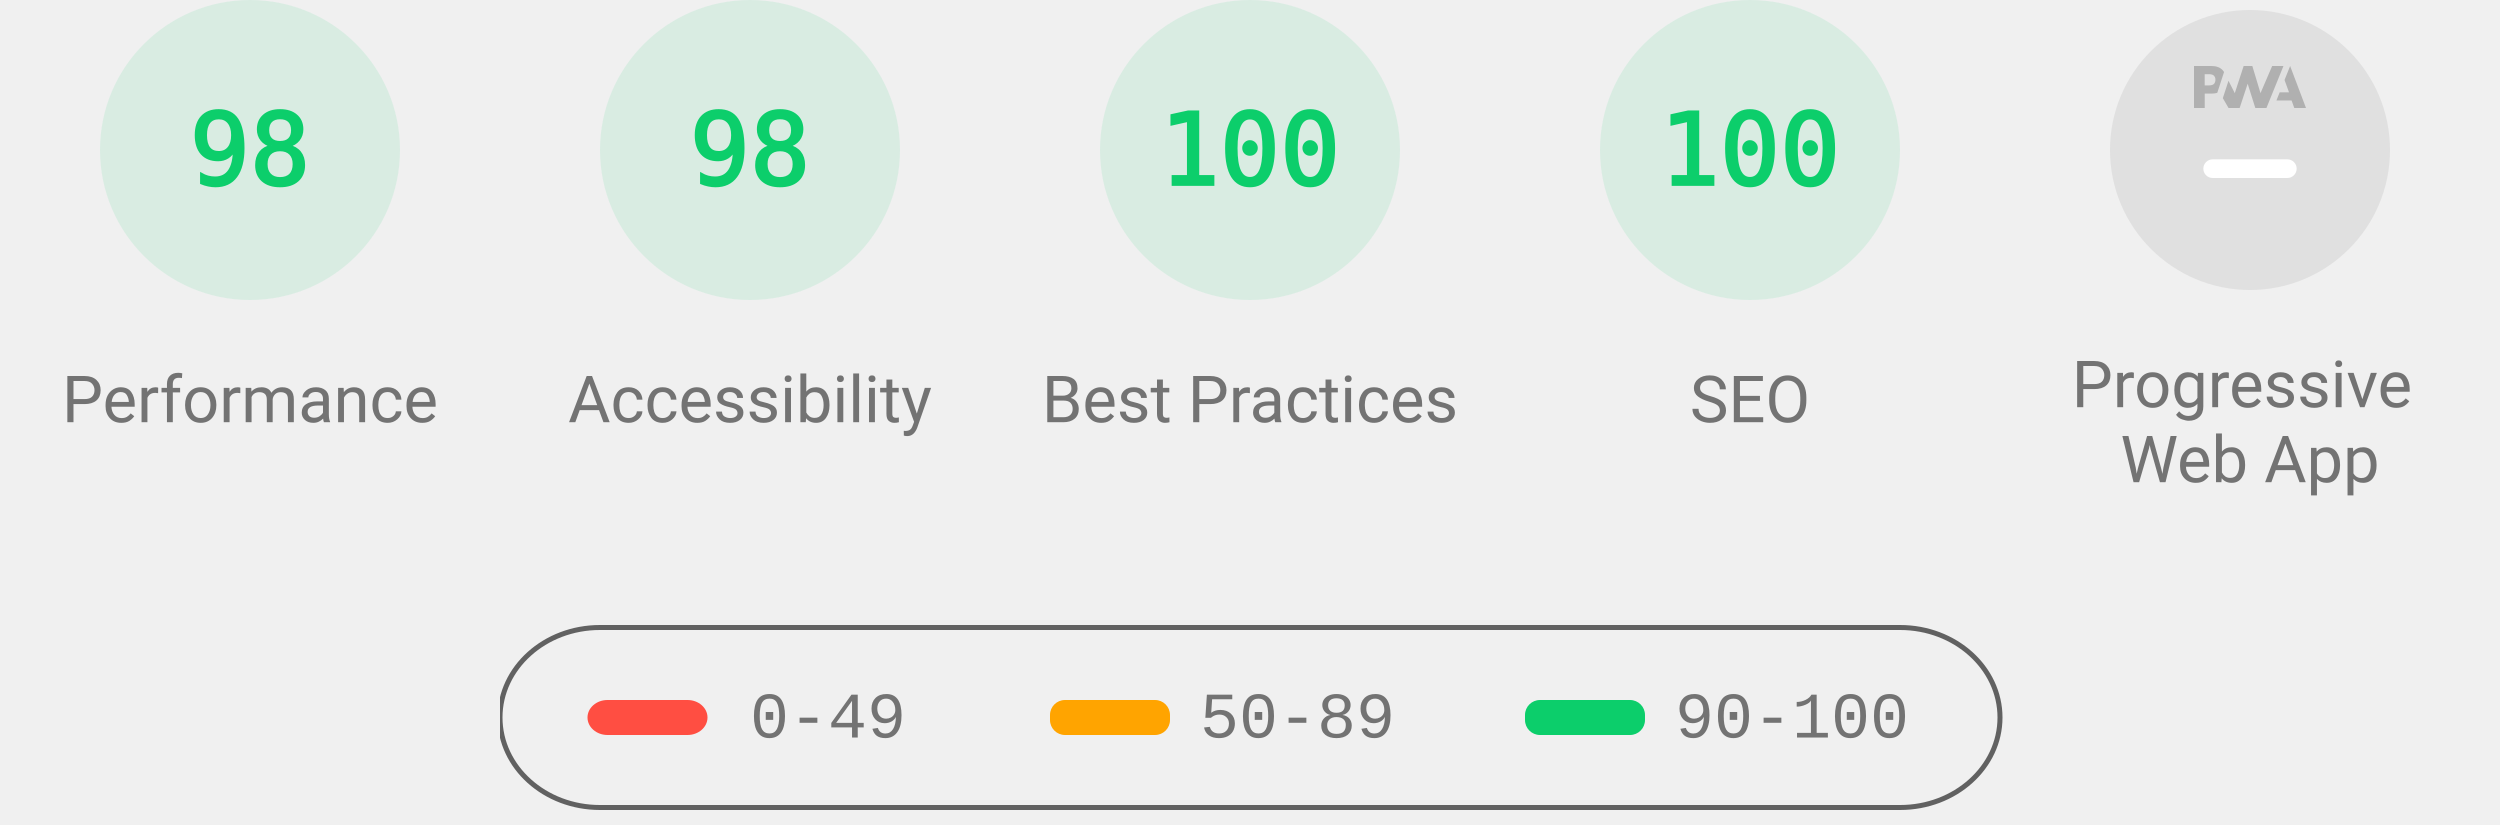
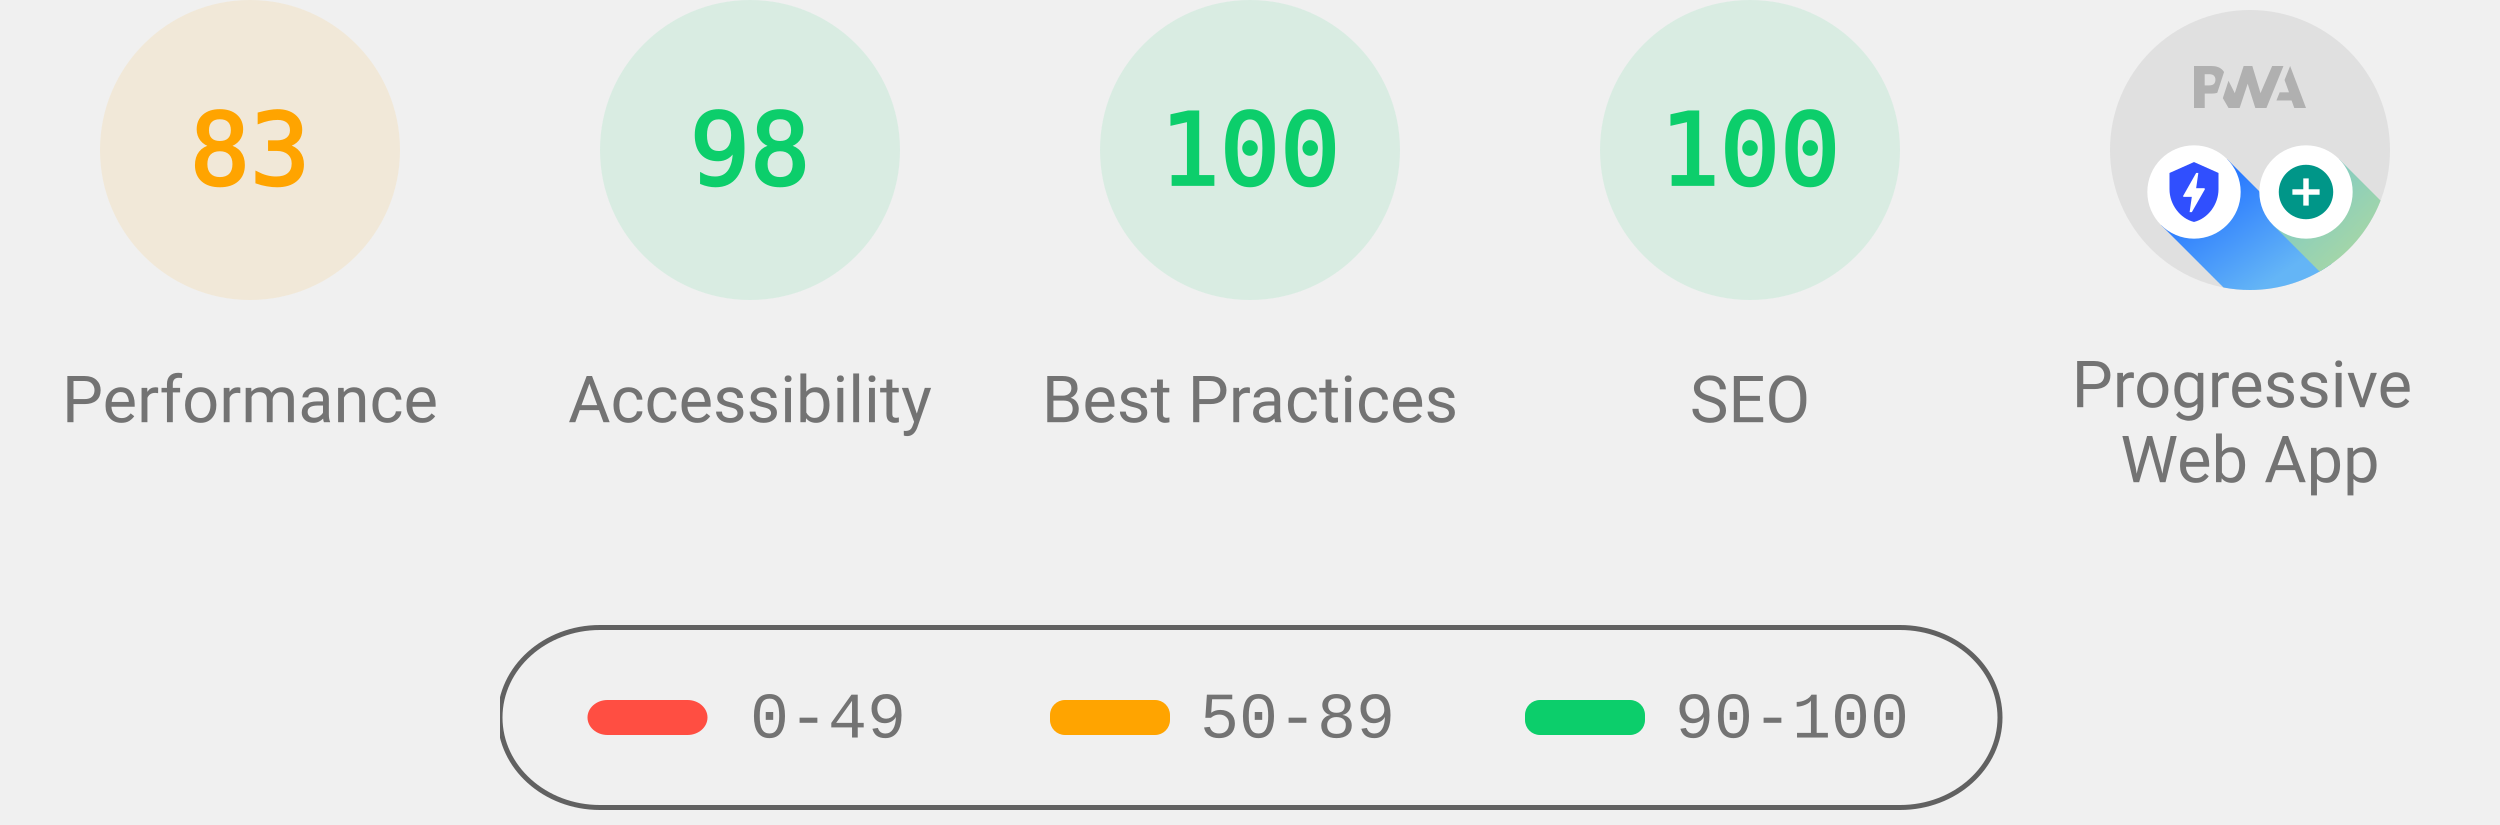
<svg xmlns="http://www.w3.org/2000/svg" class="theme--agnostic" fill="none" width="1000" height="330">
  <style>
			.gauge-base {
				opacity: 0.1
			}

			.gauge-arc {
				fill: none;
				animation-delay: 250ms;
				stroke-linecap: round;
				transform: rotate(-90deg);
				transform-origin: 100px 60px;
				animation: load-gauge 1s ease forwards
			}

			.guage-text {
				font-size: 40px;
				font-family: monospace;
				text-align: center
			}

			.guage-red {
				color: #ff4e42;
				fill: #ff4e42;
				stroke: #ff4e42
			}
			.guage-orange {
				color: #ffa400;
				fill: #ffa400;
				stroke: #ffa400
			}
			.guage-green {
				color: #0cce6b;
				fill: #0cce6b;
				stroke: #0cce6b
			}
			.theme--agnostic .guage-undefined {
				color: #5c5c5c;
				fill: #5c5c5c;
				stroke: #5c5c5c
			}
			.theme--light .guage-undefined {
				color: #1e1e1e;
				fill: #1e1e1e;
				stroke: #1e1e1e
			}
			.theme--dark .guage-undefined {
				color: #f5f5f5;
				fill: #f5f5f5;
				stroke: #f5f5f5
			}

			.guage-title {
				stroke: none;
				font-size: 26px;
				line-height: 26px;
				font-family: Roboto, Halvetica, Arial, sans-serif
			}
			.metric.guage-title {
				font-family: 'Courier New', Courier, monospace
			}
			.theme--agnostic .guage-title {
				color: #737373;
				fill: #737373
			}
			.theme--light .guage-title {
				color: #212121;
				fill: #212121
			}
			.theme--dark .guage-title {
				color: #f5f5f5;
				fill: #f5f5f5
			}

			@keyframes load-gauge {
				from {
					stroke-dasharray: 0 352.858
				}
			}
			.lh-gauge--pwa__disc {
				fill: #e0e0e0
			}
			.lh-gauge--pwa__logo {
				position: relative;
				fill: #b0b0b0
			}
			.lh-gauge--pwa__invisible {
				display: none
			}
			.lh-gauge--pwa__visible {
				display: inline
			}
			.guage-invisible {
				display: none
			}
			.lh-gauge--pwa__logo--primary-color {
				fill: #304ffe
			}
			.theme--agnostic .lh-gauge--pwa__logo--secondary-color {
				fill: #787878
			}
			.theme--light .lh-gauge--pwa__logo--secondary-color {
				fill: #3d3d3d
			}
			.theme--dark .lh-gauge--pwa__logo--secondary-color {
				fill: #d8b6b6
			}
			.theme--light #svg_2 {
				stroke: #00000022
			}
			.theme--agnostic #svg_2 {
				stroke: #616161
			}
			.theme--light #svg_2 {
				stroke: #00000022
			}
			.theme--dark #svg_2 {
				stroke: #f5f5f566
			}
		</style>
-   <svg class="guage-div guage-perf guage-green" viewBox="0 0 200 200" width="200" height="200" x="0" y="0">
-     <circle class="gauge-base" r="56" cx="100" cy="60" stroke-width="8" />
-     <circle class="gauge-arc guage-arc-1" r="56" cx="100" cy="60" stroke-width="8" style="stroke-dasharray: 344.821, 351.858;" />
-     <text class="guage-text" x="100px" y="60px" alignment-baseline="central" dominant-baseline="central" text-anchor="middle">98</text>
+   <svg class="guage-div guage-perf guage-orange" viewBox="0 0 200 200" width="200" height="200" x="0" y="0">
+     <circle class="gauge-base" r="56" cx="100" cy="60" stroke-width="8" />
+     <circle class="gauge-arc guage-arc-1" r="56" cx="100" cy="60" stroke-width="8" style="stroke-dasharray: 292.042, 351.858;" />
+     <text class="guage-text" x="100px" y="60px" alignment-baseline="central" dominant-baseline="central" text-anchor="middle">83</text>
    <text class="guage-title" x="100px" y="160px" alignment-baseline="central" dominant-baseline="central" text-anchor="middle">Performance</text>
  </svg>
  <svg class="guage-div guage-acc guage-green" viewBox="0 0 200 200" width="200" height="200" x="200" y="0">
    <circle class="gauge-base" r="56" cx="100" cy="60" stroke-width="8" />
    <circle class="gauge-arc guage-arc-2" r="56" cx="100" cy="60" stroke-width="8" style="stroke-dasharray: 344.821, 351.858;" />
    <text class="guage-text" x="100px" y="60px" alignment-baseline="central" dominant-baseline="central" text-anchor="middle">98</text>
    <text class="guage-title" x="100px" y="160px" alignment-baseline="central" dominant-baseline="central" text-anchor="middle">Accessibility</text>
  </svg>
  <svg class="guage-div guage-best guage-green" viewBox="0 0 200 200" width="200" height="200" x="400" y="0">
    <circle class="gauge-base" r="56" cx="100" cy="60" stroke-width="8" />
    <circle class="gauge-arc guage-arc-3" r="56" cx="100" cy="60" stroke-width="8" style="stroke-dasharray: 351.858, 351.858;" />
    <text class="guage-text" x="100px" y="60px" alignment-baseline="central" dominant-baseline="central" text-anchor="middle">100</text>
    <text class="guage-title" x="100px" y="160px" alignment-baseline="central" dominant-baseline="central" text-anchor="middle">Best Practices</text>
  </svg>
  <svg class="guage-div guage-seo guage-green" viewBox="0 0 200 200" width="200" height="200" x="600" y="0">
    <circle class="gauge-base" r="56" cx="100" cy="60" stroke-width="8" />
    <circle class="gauge-arc guage-arc-4" r="56" cx="100" cy="60" stroke-width="8" style="stroke-dasharray: 351.858, 351.858;" />
    <text class="guage-text" x="100px" y="60px" alignment-baseline="central" dominant-baseline="central" text-anchor="middle">100</text>
    <text class="guage-title" x="100px" y="160px" alignment-baseline="central" dominant-baseline="central" text-anchor="middle">SEO</text>
  </svg>
  <svg class="guage-div guage-pwa " viewBox="0 0 200 200" width="200" height="200" x="800" y="0">
    <svg viewBox="0 0 60 60" width="112" height="112" x="44" y="4">
      <defs>
        <linearGradient id="lh-gauge--pwa__check-circle__gradient-0" x1="50%" y1="0%" x2="50%" y2="100%">
          <stop stop-color="#00C852" offset="0%" />
          <stop stop-color="#009688" offset="100%" />
        </linearGradient>
        <linearGradient id="lh-gauge--pwa__installable__shadow-gradient-0" x1="76.056%" x2="24.111%" y1="82.995%" y2="24.735%">
          <stop stop-color="#A5D6A7" offset="0%" />
          <stop stop-color="#80CBC4" offset="100%" />
        </linearGradient>
        <linearGradient id="lh-gauge--pwa__fast-reliable__shadow-gradient-0" x1="76.056%" y1="82.995%" x2="25.678%" y2="26.493%">
          <stop stop-color="#64B5F6" offset="0%" />
          <stop stop-color="#2979FF" offset="100%" />
        </linearGradient>
        <g id="lh-gauge--pwa__fast-reliable-badge-0">
          <circle fill="#FFFFFF" cx="10" cy="10" r="10" />
          <path fill="#304FFE" d="M10 3.58l5.25 2.34v3.5c0 3.23-2.24 6.26-5.25 7-3.01-.74-5.25-3.77-5.25-7v-3.5L10 3.58zm-.47 10.74l2.76-4.83.03-.07c.04-.08 0-.24-.22-.24h-1.64l.47-3.26h-.47l-2.7 4.77c-.02.01.05-.1-.04.05-.09.16-.1.31.18.31h1.63l-.47 3.27h.47z" />
        </g>
        <g id="lh-gauge--pwa__installable-badge-0">
          <circle fill="#FFFFFF" cx="10" cy="10" r="10" />
          <path fill="#009688" d="M10 4.167A5.835 5.835 0 0 0 4.167 10 5.835 5.835 0 0 0 10 15.833 5.835 5.835 0 0 0 15.833 10 5.835 5.835 0 0 0 10 4.167zm2.917 6.416h-2.334v2.334H9.417v-2.334H7.083V9.417h2.334V7.083h1.166v2.334h2.334v1.166z" />
        </g>
      </defs>
      <g stroke="none" fill-rule="nonzero">
        <circle class="lh-gauge--pwa__disc" cx="30" cy="30" r="30" />
        <g class="lh-gauge--pwa__logo">
          <path d="M35.66 19.39l.7-1.75h2L37.4 15 38.6 12l3.4 9h-2.51l-.58-1.61z" />
          <path d="M33.52 21l3.65-9h-2.42l-2.5 5.82L30.5 12h-1.86l-1.9 5.82-1.35-2.65-1.21 3.72L25.4 21h2.38l1.72-5.2 1.64 5.2z" />
          <path fill-rule="nonzero" d="M20.3 17.91h1.48c.45 0 .85-.05 1.2-.15l.39-1.18 1.07-3.3a2.64 2.64 0 0 0-.28-.37c-.55-.6-1.36-.91-2.42-.91H18v9h2.3V17.9zm1.96-3.84c.22.22.33.5.33.87 0 .36-.1.65-.29.87-.2.23-.59.35-1.15.35h-.86v-2.41h.87c.52 0 .89.1 1.1.32z" />
        </g>
-         <rect class="lh-gauge--pwa__component lh-gauge--pwa__na-line lh-gauge--pwa__visible" fill="#FFFFFF" x="20" y="32" width="20" height="4" rx="2" />
+         <rect class="lh-gauge--pwa__component lh-gauge--pwa__na-line lh-gauge--pwa__invisible" fill="#FFFFFF" x="20" y="32" width="20" height="4" rx="2" />
        <g class="lh-gauge--pwa__component lh-gauge--pwa__fast-reliable-badge lh-gauge--pwa__invisible" transform="translate(20, 29)">
          <path fill="url(#lh-gauge--pwa__fast-reliable__shadow-gradient-0)" d="M33.63 19.49A30 30 0 0 1 16.2 30.36L3 17.14 17.14 3l16.49 16.49z" />
          <use href="#lh-gauge--pwa__fast-reliable-badge-0" />
        </g>
        <g class="lh-gauge--pwa__component lh-gauge--pwa__installable-badge lh-gauge--pwa__invisible" transform="translate(20, 29)">
          <path fill="url(#lh-gauge--pwa__installable__shadow-gradient-0)" d="M33.629 19.487c-4.272 5.453-10.391 9.39-17.415 10.869L3 17.142 17.142 3 33.63 19.487z" />
          <use href="#lh-gauge--pwa__installable-badge-0" />
        </g>
-         <g class="lh-gauge--pwa__component lh-gauge--pwa__fast-reliable-installable-badges lh-gauge--pwa__invisible">
+         <g class="lh-gauge--pwa__component lh-gauge--pwa__fast-reliable-installable-badges lh-gauge--pwa__visible">
          <g transform="translate(8, 29)">
            <path fill="url(#lh-gauge--pwa__fast-reliable__shadow-gradient-0)" d="M16.321 30.463L3 17.143 17.142 3l22.365 22.365A29.864 29.864 0 0 1 22 31c-1.942 0-3.84-.184-5.679-.537z" />
            <use href="#lh-gauge--pwa__fast-reliable-badge-0" />
          </g>
          <g transform="translate(32, 29)">
            <path fill="url(#lh-gauge--pwa__installable__shadow-gradient-0)" d="M25.982 11.84a30.107 30.107 0 0 1-13.08 15.203L3 17.143 17.142 3l8.84 8.84z" />
            <use href="#lh-gauge--pwa__installable-badge-0" />
          </g>
        </g>
        <g class="lh-gauge--pwa__component lh-gauge--pwa__check-circle lh-gauge--pwa__invisible" transform="translate(18, 28)">
          <circle fill="#FFFFFF" cx="12" cy="12" r="12" />
          <path fill="url(#lh-gauge--pwa__check-circle__gradient-0)" d="M12 2a10 10 0 1 0 0 20 10 10 0 0 0 0-20zm-2 15l-5-5 1.41-1.41L10 14.17l7.59-7.59L19 8l-9 9z" />
        </g>
      </g>
    </svg>
    <text class="guage-title" y="160px" alignment-baseline="central" dominant-baseline="central" text-anchor="middle">
      <tspan x="100px" dy="-6px">Progressive</tspan>
      <tspan x="100px" dy="30px">Web App</tspan>
    </text>
  </svg>
  <svg width="604" height="76" x="200" y="250">
    <g>
      <rect fill="none" id="canvas_background" height="80" width="604" y="-1" x="-1" />
      <g display="none" overflow="visible" y="0" x="0" height="100%" width="100%" id="canvasGrid">
        <rect fill="url(#gridpattern)" stroke-width="0" y="0" x="0" height="100%" width="100%" />
      </g>
    </g>
    <g>
      <rect fill-opacity="0" stroke-width="2" rx="40" id="svg_2" height="72" width="600" y="1" x="0" fill="#000000" />
      <rect stroke="#000" rx="8" id="svg_3" height="14" width="48" y="30" x="35" stroke-opacity="null" stroke-width="0" fill="#ff4e42" />
      <rect stroke="#000" rx="6" id="svg_4" height="14" width="48" y="30" x="220" stroke-opacity="null" stroke-width="0" fill="#ffa400" />
      <rect stroke="#000" rx="6" id="svg_5" height="14" width="48" y="30" x="410" stroke-opacity="null" stroke-width="0" fill="#0cce6b" />
      <text class="metric guage-title" xml:space="preserve" text-anchor="start" font-size="26" id="svg_6" y="45" x="100" stroke-opacity="null" stroke-width="0" stroke="#000">0-49</text>
      <text class="metric guage-title" xml:space="preserve" text-anchor="start" font-size="26" id="svg_7" y="45" x="280" stroke-opacity="null" stroke-width="0" stroke="#000">50-89</text>
      <text class="metric guage-title" xml:space="preserve" text-anchor="start" font-size="26" id="svg_8" y="45" x="470" stroke-opacity="null" stroke-width="0" stroke="#000">90-100</text>
    </g>
  </svg>
</svg>
